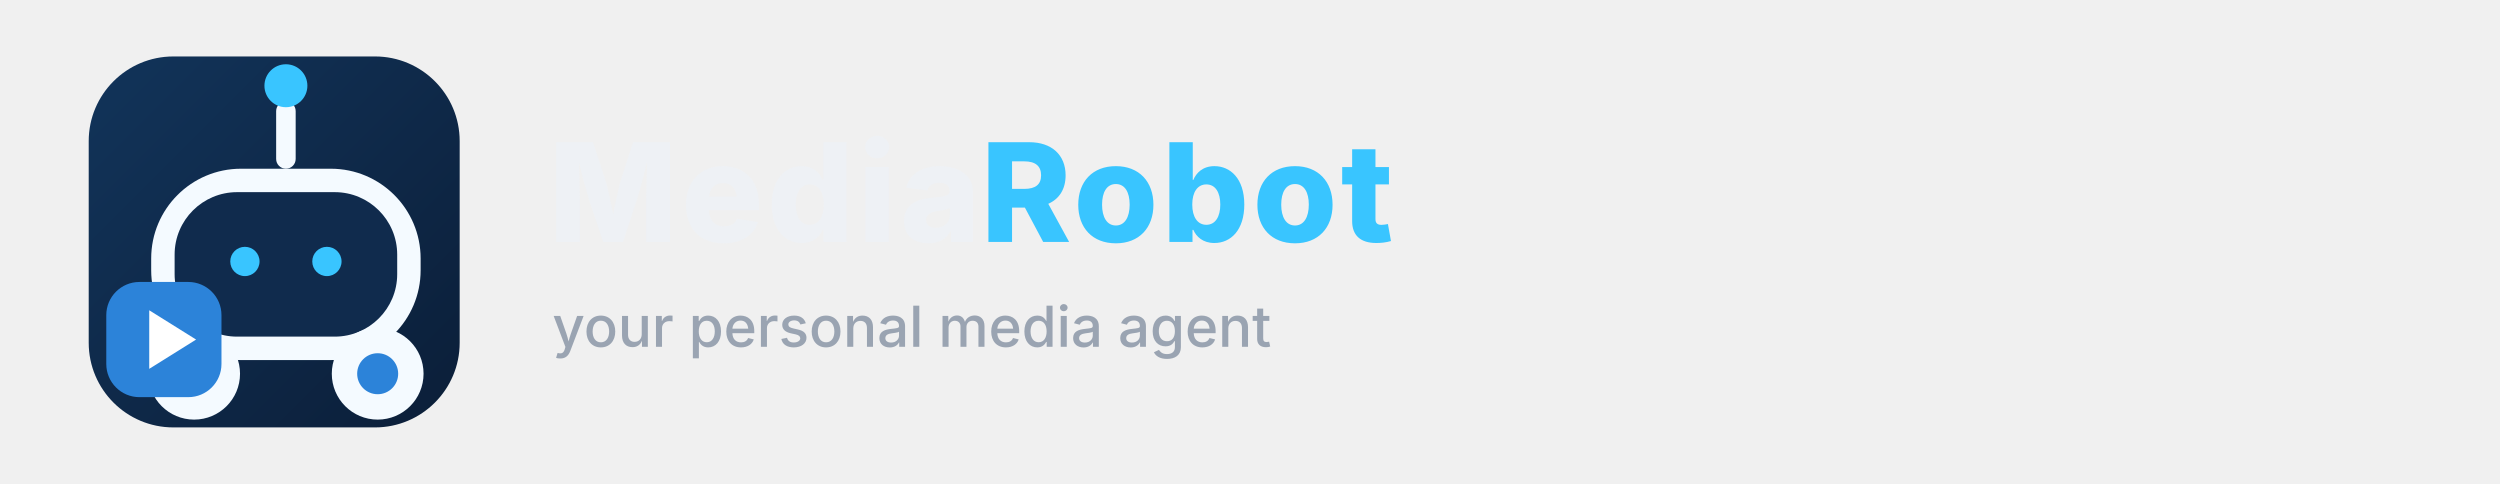
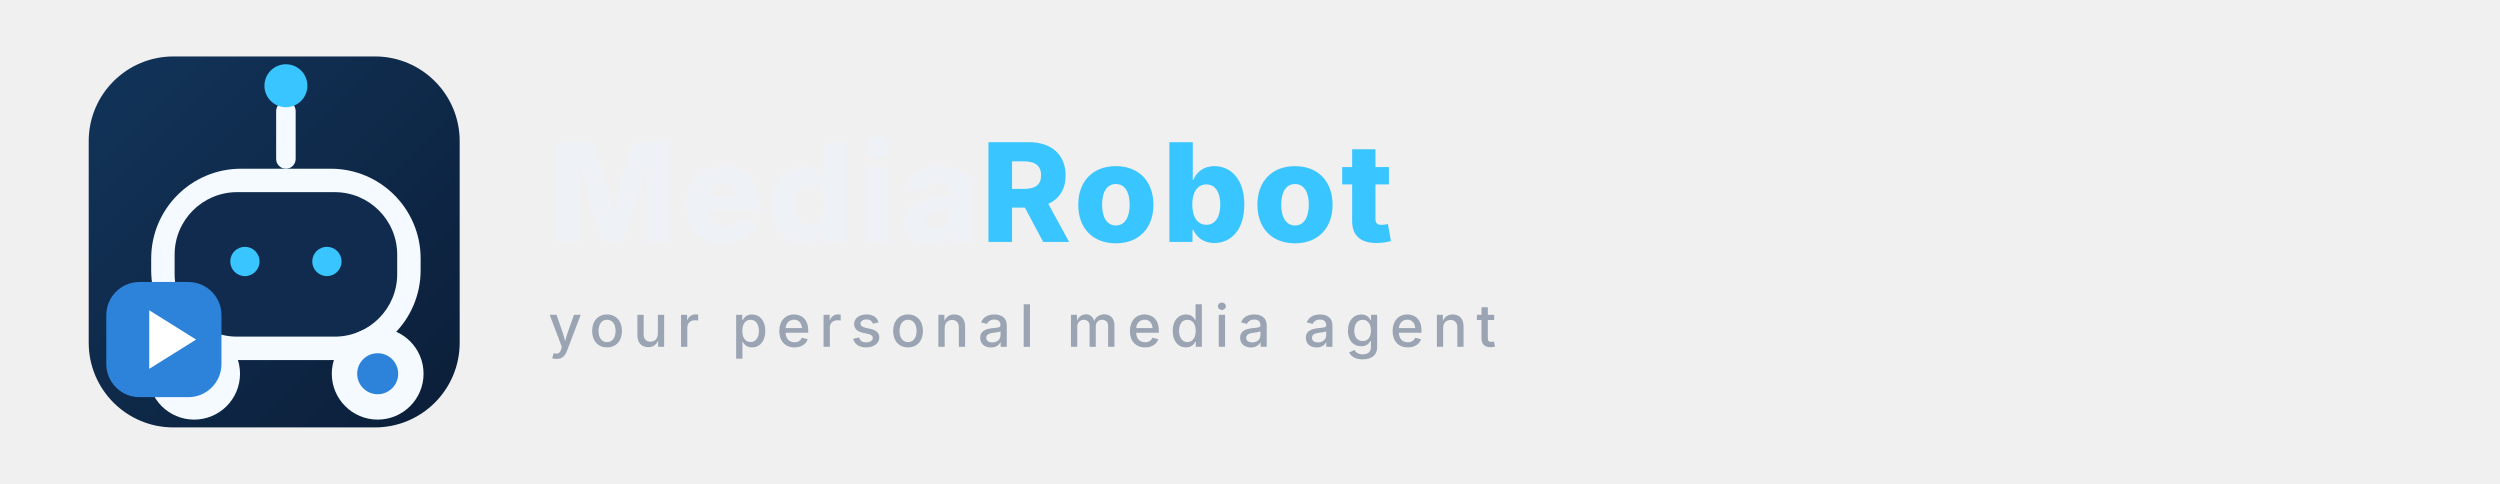
<svg xmlns="http://www.w3.org/2000/svg" width="620" height="120" viewBox="0 0 620 120" role="img">
  <defs>
    <linearGradient id="mark-bg" x1="0" y1="0" x2="1" y2="1">
      <stop offset="0" stop-color="#12345a" />
      <stop offset="1" stop-color="#0b1e38" />
    </linearGradient>
  </defs>
  <rect x="22" y="14" width="92" height="92" rx="21" fill="url(#mark-bg)" />
  <g transform="translate(22 14) scale(0.2421053) translate(-54 -45)">
    <rect x="118" y="160" width="276" height="196" rx="92" fill="#F4FAFF" />
    <rect x="142" y="184" width="228" height="148" rx="64" fill="#102B4D" />
    <circle cx="214" cy="255" r="15" fill="#39C5FF" />
    <circle cx="298" cy="255" r="15" fill="#39C5FF" />
    <rect x="246" y="91" width="20" height="69" rx="10" fill="#F4FAFF" />
    <circle cx="256" cy="75" r="22" fill="#39C5FF" />
    <circle cx="162" cy="370" r="47" fill="#F4FAFF" />
    <circle cx="350" cy="370" r="47" fill="#F4FAFF" />
    <circle cx="162" cy="370" r="21" fill="#2C83D9" />
    <circle cx="350" cy="370" r="21" fill="#2C83D9" />
    <rect x="72" y="276" width="118" height="118" rx="34" fill="#2C83D9" />
    <path d="M116 305L116 365L164 335Z" fill="#fff" />
  </g>
  <text x="136" y="60" font-family="Inter,-apple-system,'Segoe UI',Helvetica,Arial,sans-serif" font-size="34" font-weight="800" letter-spacing="0.025em" fill="#eef1f5">Media<tspan fill="#39c5ff">Robot</tspan>
  </text>
-   <text x="137" y="86" font-family="Inter,-apple-system,'Segoe UI',Helvetica,Arial,sans-serif" font-size="14" font-weight="500" fill="#9aa4b2">your personal media agent</text>
+   <text x="136" y="86" font-family="Inter,-apple-system,'Segoe UI',Helvetica,Arial,sans-serif" font-size="14.5" font-weight="500" letter-spacing="2.1" fill="#9aa4b2">your personal media agent</text>
</svg>
